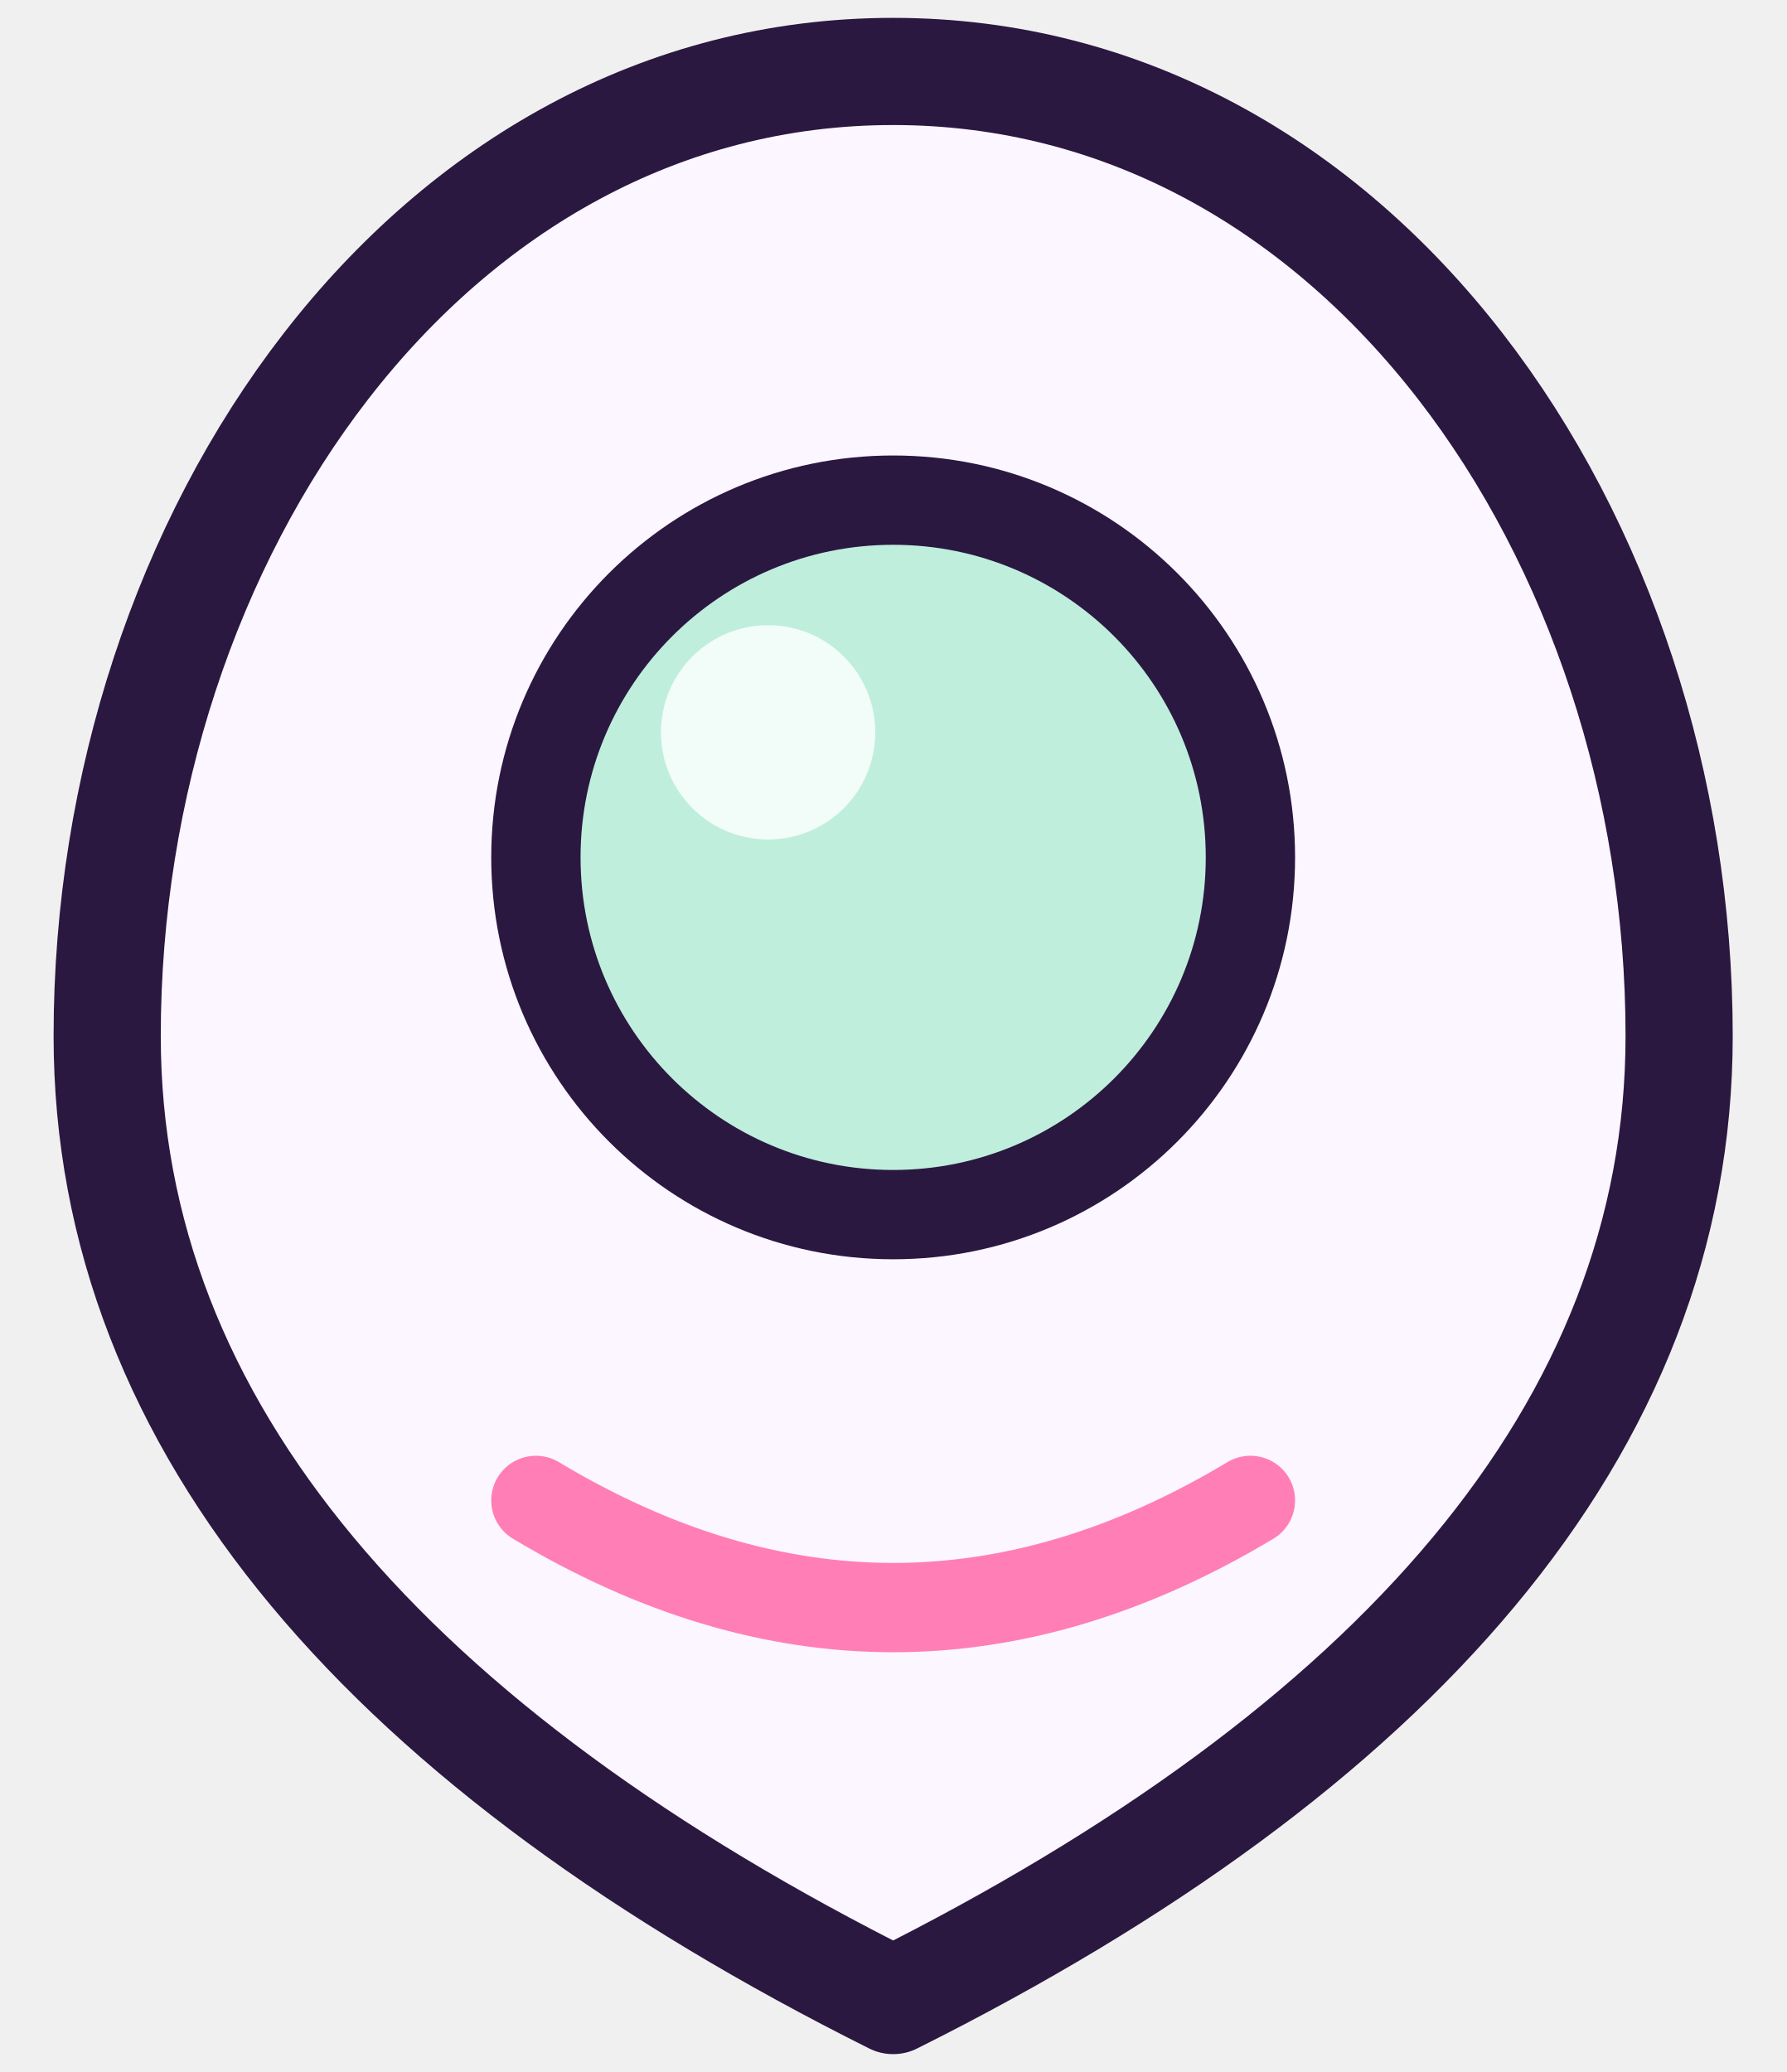
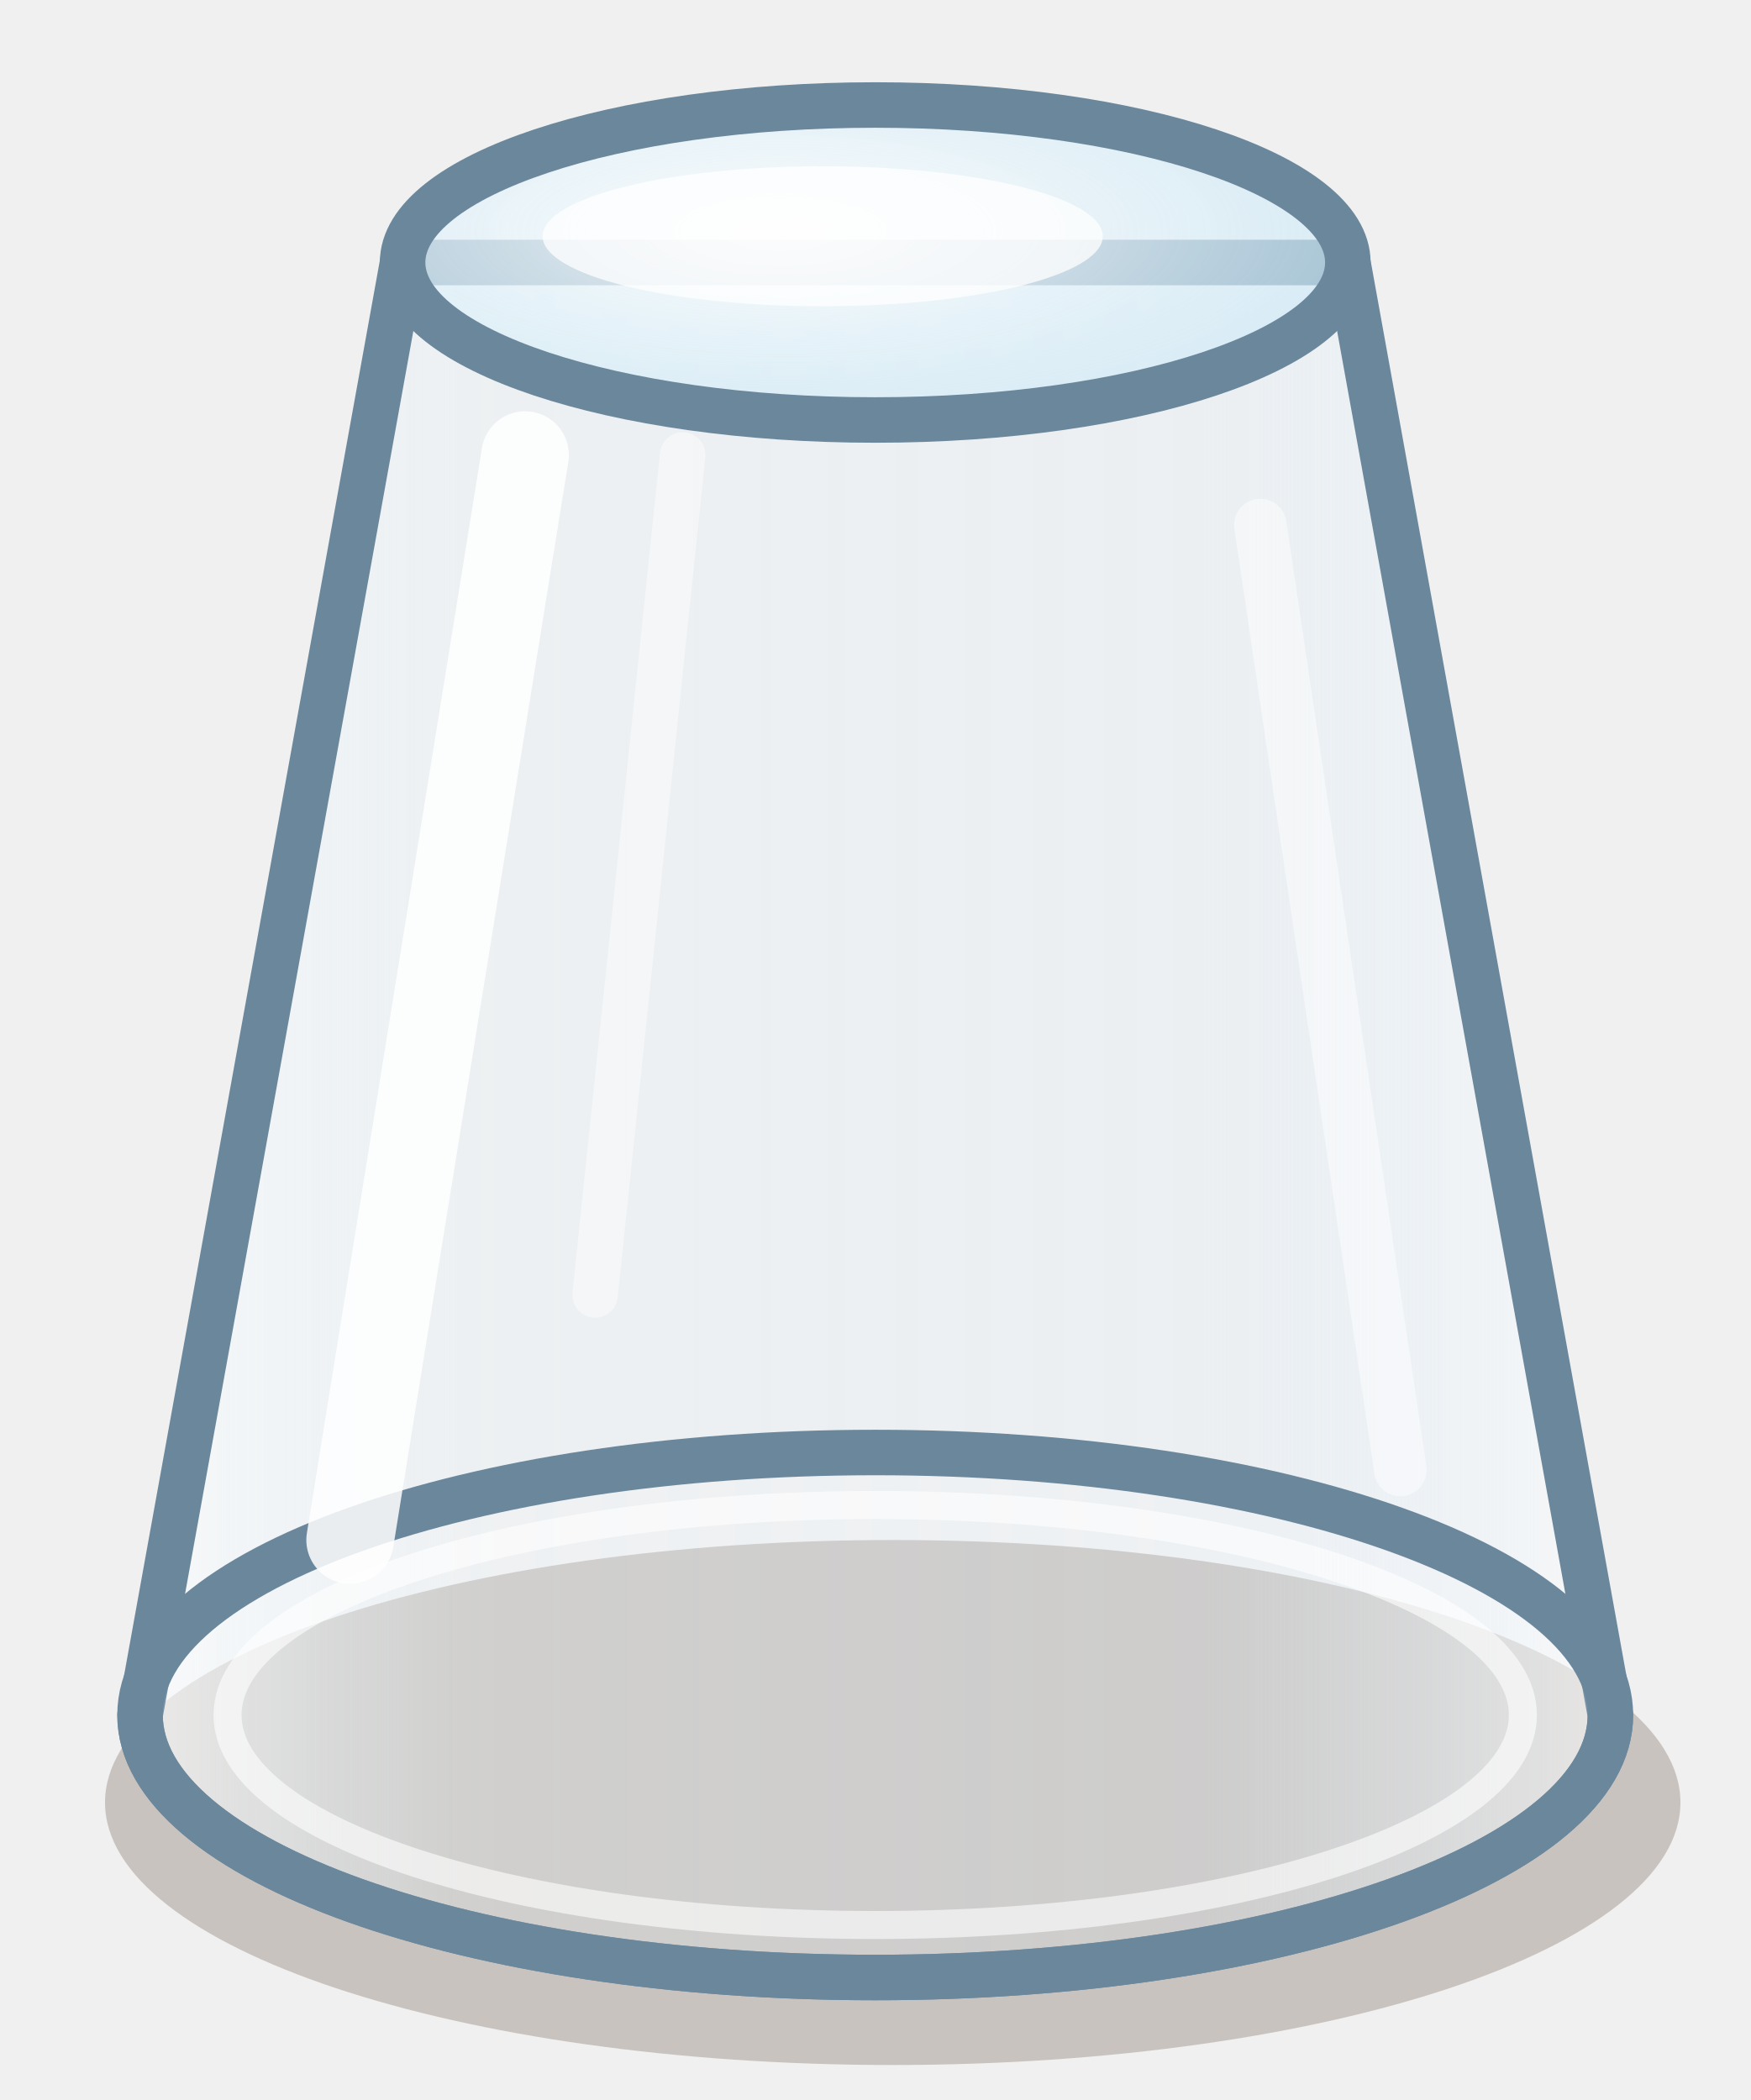
- <svg xmlns="http://www.w3.org/2000/svg" viewBox="0 0 100 116">
-   <path d="M50 4C24 4 6 30 6 58c0 22 16 40 44 54 28-14 44-32 44-54C94 30 76 4 50 4z" fill="#fbf6ff" stroke="#2a1840" stroke-width="6" stroke-linejoin="round" />
-   <circle cx="50" cy="48" r="20" fill="#bfeedd" stroke="#2a1840" stroke-width="5" />
-   <circle cx="43" cy="41" r="6" fill="#fff" opacity=".8" />
-   <path d="M30 84q20 12 40 0" stroke="#ff7eb6" stroke-width="5" fill="none" stroke-linecap="round" />
+ <svg xmlns="http://www.w3.org/2000/svg" viewBox="0 0 100 120" role="img" aria-label="An upturned drinking glass">
+   <defs>
+     <linearGradient id="wall" x1="0" x2="1" y1="0" y2="0">
+       <stop offset="0" stop-color="#ffffff" stop-opacity=".62" />
+       <stop offset=".22" stop-color="#dff4ff" stop-opacity=".16" />
+       <stop offset=".72" stop-color="#cfeaff" stop-opacity=".12" />
+       <stop offset="1" stop-color="#ffffff" stop-opacity=".55" />
+     </linearGradient>
+     <radialGradient id="base" cx=".4" cy=".4" r=".8">
+       <stop offset="0" stop-color="#ffffff" stop-opacity=".9" />
+       <stop offset="1" stop-color="#bfe3f5" stop-opacity=".55" />
+     </radialGradient>
+   </defs>
+   <ellipse cx="51" cy="103" rx="45" ry="15" fill="#3b2412" opacity=".22" />
+   <path d="M23 15 L8 98 A42 15 0 0 0 92 98 L77 15 Z" fill="url(#wall)" stroke="#6b879c" stroke-width="2.6" stroke-linejoin="round" />
+   <ellipse cx="50" cy="98" rx="42" ry="15" fill="#ffffff" fill-opacity=".1" stroke="#6b879c" stroke-width="2.6" />
+   <ellipse cx="50" cy="98" rx="37" ry="12" fill="none" stroke="#ffffff" stroke-opacity=".6" stroke-width="1.6" />
+   <ellipse cx="50" cy="15" rx="27" ry="9" fill="url(#base)" stroke="#6b879c" stroke-width="2.6" />
+   <ellipse cx="47" cy="13.5" rx="16" ry="4" fill="#ffffff" opacity=".75" />
+   <path d="M30 26 L20 88" stroke="#ffffff" stroke-opacity=".85" stroke-width="5" stroke-linecap="round" />
+   <path d="M39 26 L34 74" stroke="#ffffff" stroke-opacity=".4" stroke-width="2.6" stroke-linecap="round" />
+   <path d="M72 30 L80 84" stroke="#ffffff" stroke-opacity=".45" stroke-width="3" stroke-linecap="round" />
</svg>
